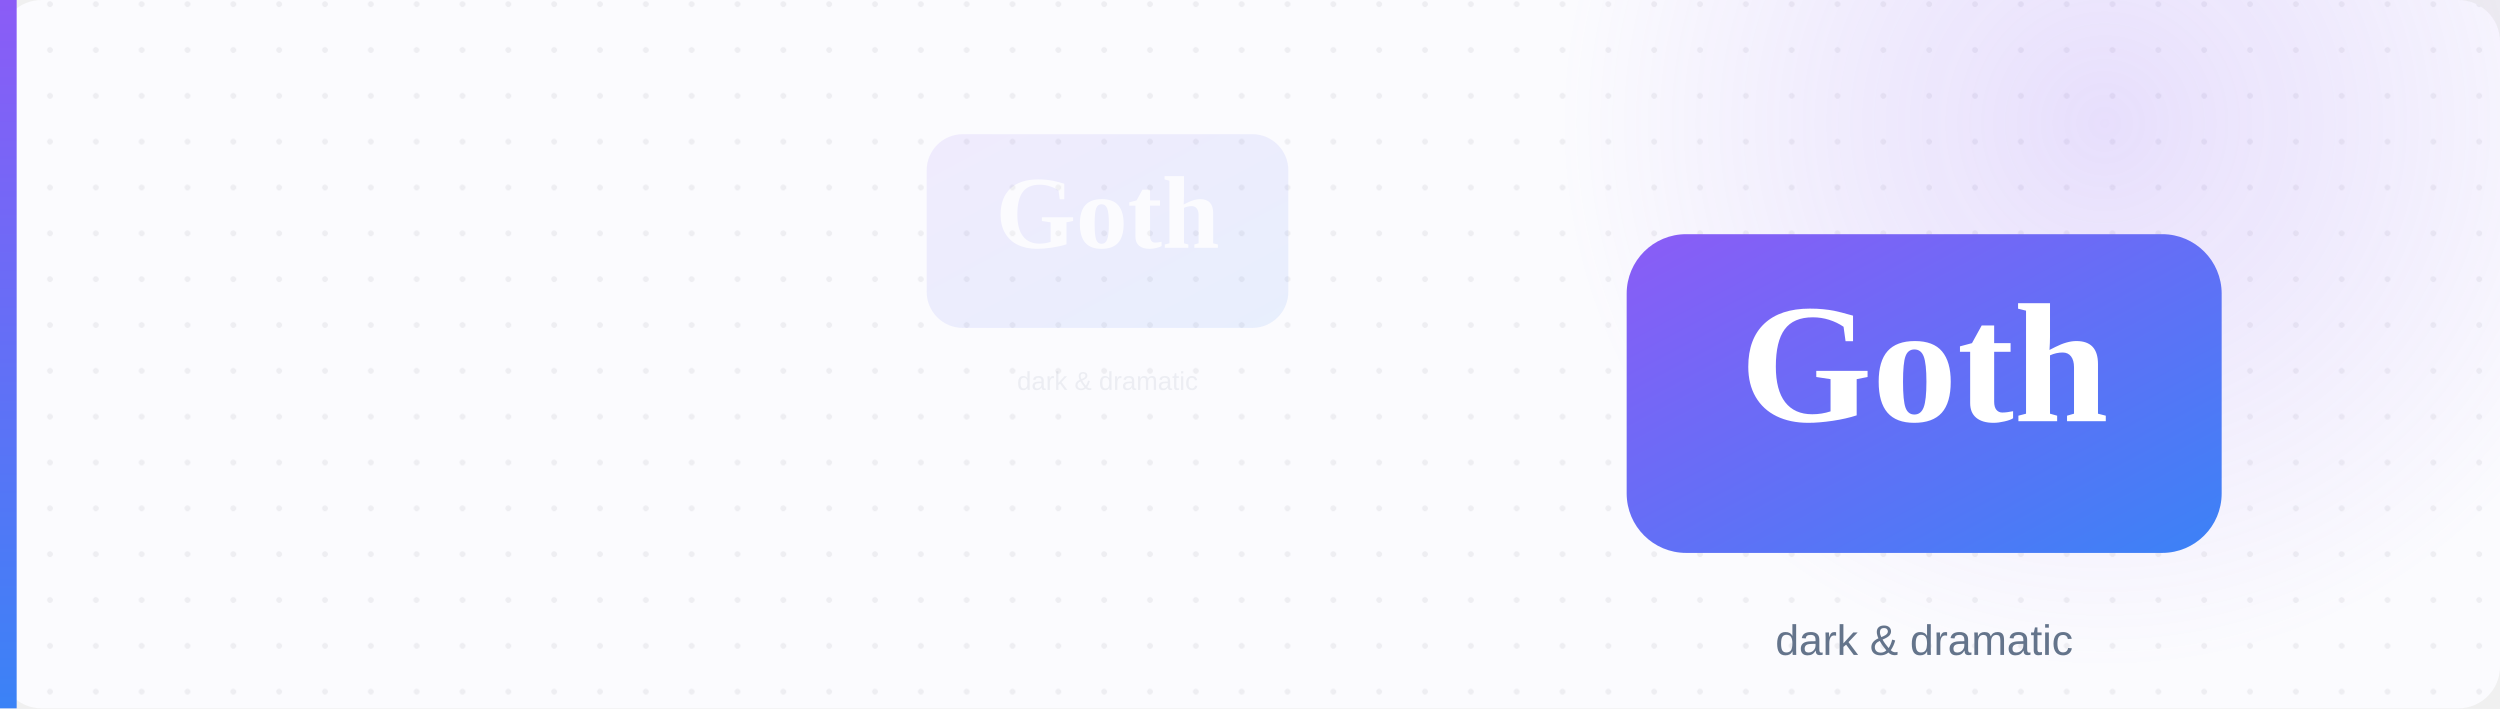
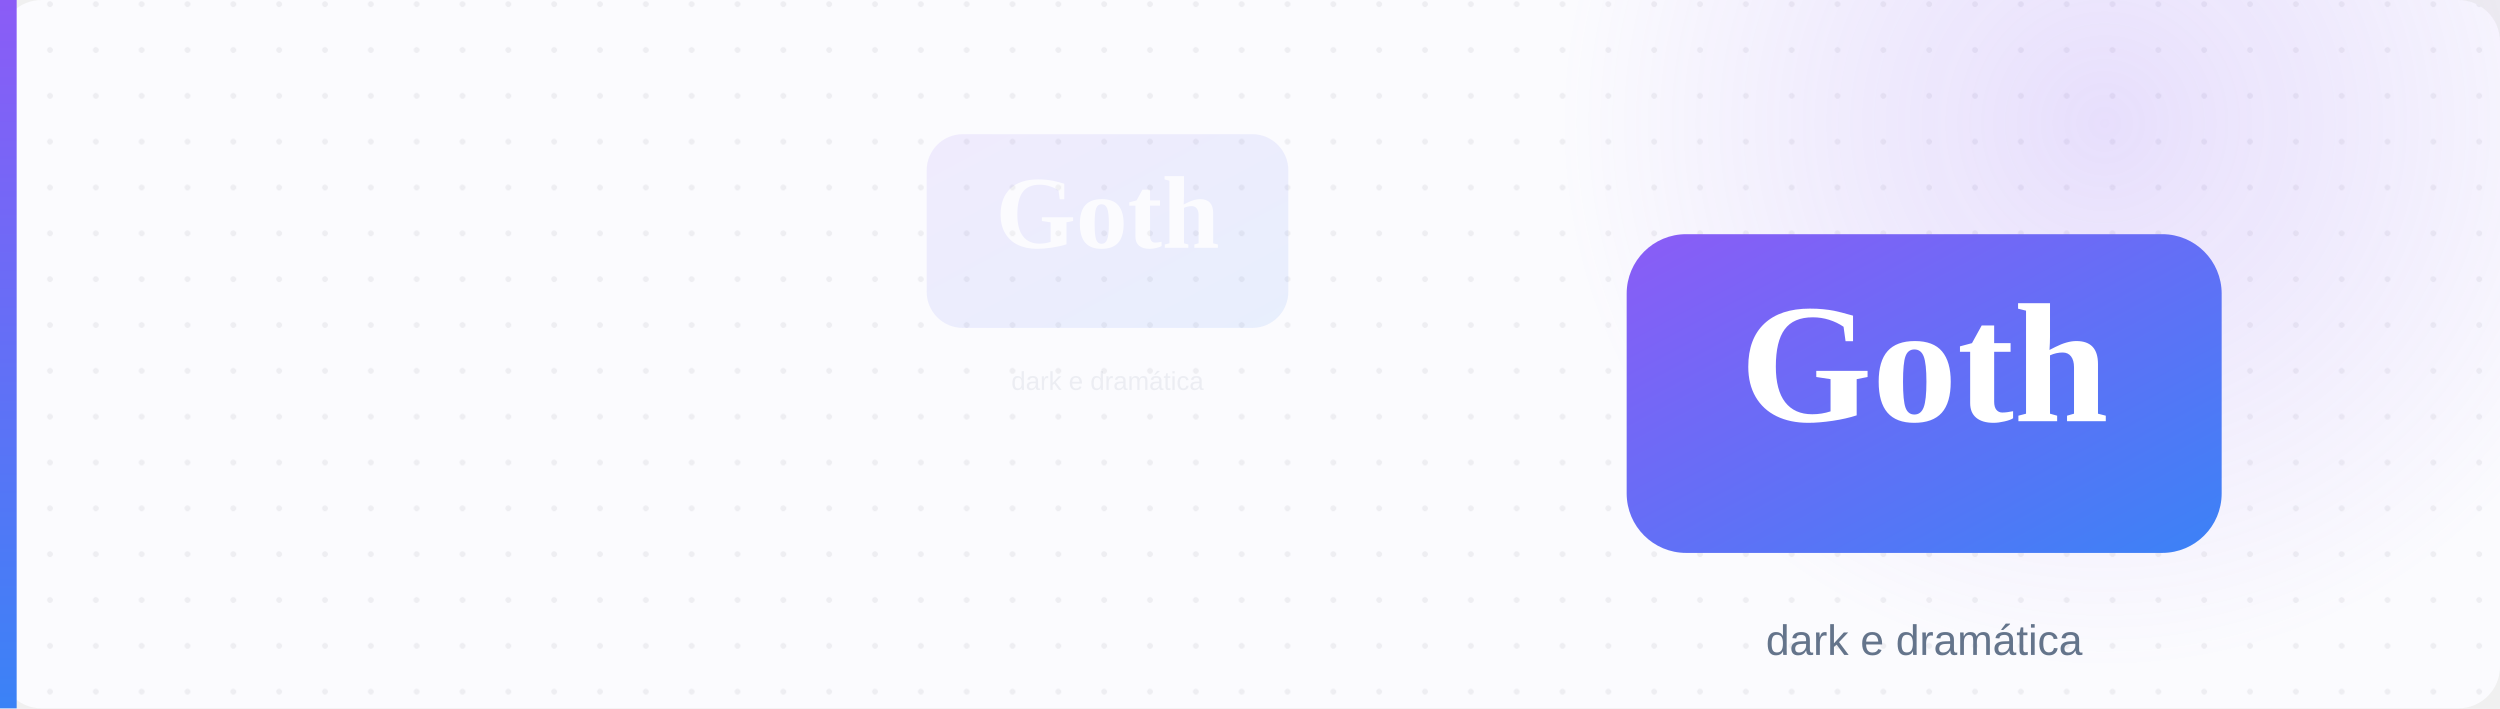
<svg xmlns="http://www.w3.org/2000/svg" viewBox="0 0 1200 340" width="1200" height="340" role="img">
  <defs>
    <linearGradient id="ghptfonteg" x1="0" y1="0" x2="1" y2="1">
      <stop offset="0" stop-color="#8b5cf6" />
      <stop offset="1" stop-color="#3b82f6" />
    </linearGradient>
    <linearGradient id="gvhptfonteg" x1="0" y1="0" x2="0" y2="1">
      <stop offset="0" stop-color="#8b5cf6" />
      <stop offset="1" stop-color="#3b82f6" />
    </linearGradient>
    <radialGradient id="glowhptfonteg" cx="0.5" cy="0.5" r="0.5">
      <stop offset="0" stop-color="#8b5cf6" stop-opacity="0.18" />
      <stop offset="1" stop-color="#8b5cf6" stop-opacity="0" />
    </radialGradient>
    <pattern id="dotshptfonteg" width="22" height="22" patternUnits="userSpaceOnUse">
      <circle cx="2" cy="2" r="1.4" fill="#1a1a2e" opacity="0.06" />
    </pattern>
  </defs>
  <rect width="1200" height="340" rx="20" fill="#FBFBFE" />
  <rect width="1200" height="340" rx="20" fill="url(#dotshptfonteg)" />
  <circle cx="1010" cy="60" r="260" fill="url(#glowhptfonteg)" />
  <rect x="0" y="0" width="8" height="340" fill="url(#gvhptfonteg)" />
  <g transform="translate(740 -10) scale(1.02)">
    <text x="180" y="208" font-family="Georgia, 'Liberation Serif', 'DejaVu Serif', serif" font-size="120" font-weight="800" font-style="normal" fill="url(#ghptfonteg)" text-anchor="middle" opacity="0.12">Goth</text>
    <rect x="40" y="120" width="280" height="150" rx="28" fill="url(#ghptfonteg)" />
    <g transform="rotate(0 180 195)">
      <text x="180" y="208" font-family="Georgia, 'Liberation Serif', 'DejaVu Serif', serif" font-size="80" font-weight="800" font-style="normal" text-decoration="none" letter-spacing="0" fill="#fff" text-anchor="middle">Goth</text>
    </g>
-     <text x="180" y="318" font-family="Liberation Sans, DejaVu Sans, sans-serif" font-size="20" fill="#64748b" text-anchor="middle">dark &amp; dramatic</text>
+     <text x="180" y="318" font-family="Liberation Sans, DejaVu Sans, sans-serif" font-size="20" fill="#64748b" text-anchor="middle">dark e dramática</text>
  </g>
  <g transform="translate(420 -10) scale(0.62)" opacity="0.10">
    <text x="180" y="208" font-family="Georgia, 'Liberation Serif', 'DejaVu Serif', serif" font-size="120" font-weight="800" font-style="normal" fill="url(#ghptfonteg)" text-anchor="middle" opacity="0.12">Goth</text>
    <rect x="40" y="120" width="280" height="150" rx="28" fill="url(#ghptfonteg)" />
    <g transform="rotate(0 180 195)">
      <text x="180" y="208" font-family="Georgia, 'Liberation Serif', 'DejaVu Serif', serif" font-size="80" font-weight="800" font-style="normal" text-decoration="none" letter-spacing="0" fill="#fff" text-anchor="middle">Goth</text>
    </g>
-     <text x="180" y="318" font-family="Liberation Sans, DejaVu Sans, sans-serif" font-size="20" fill="#64748b" text-anchor="middle">dark &amp; dramatic</text>
+     <text x="180" y="318" font-family="Liberation Sans, DejaVu Sans, sans-serif" font-size="20" fill="#64748b" text-anchor="middle">dark e dramática</text>
  </g>
</svg>
